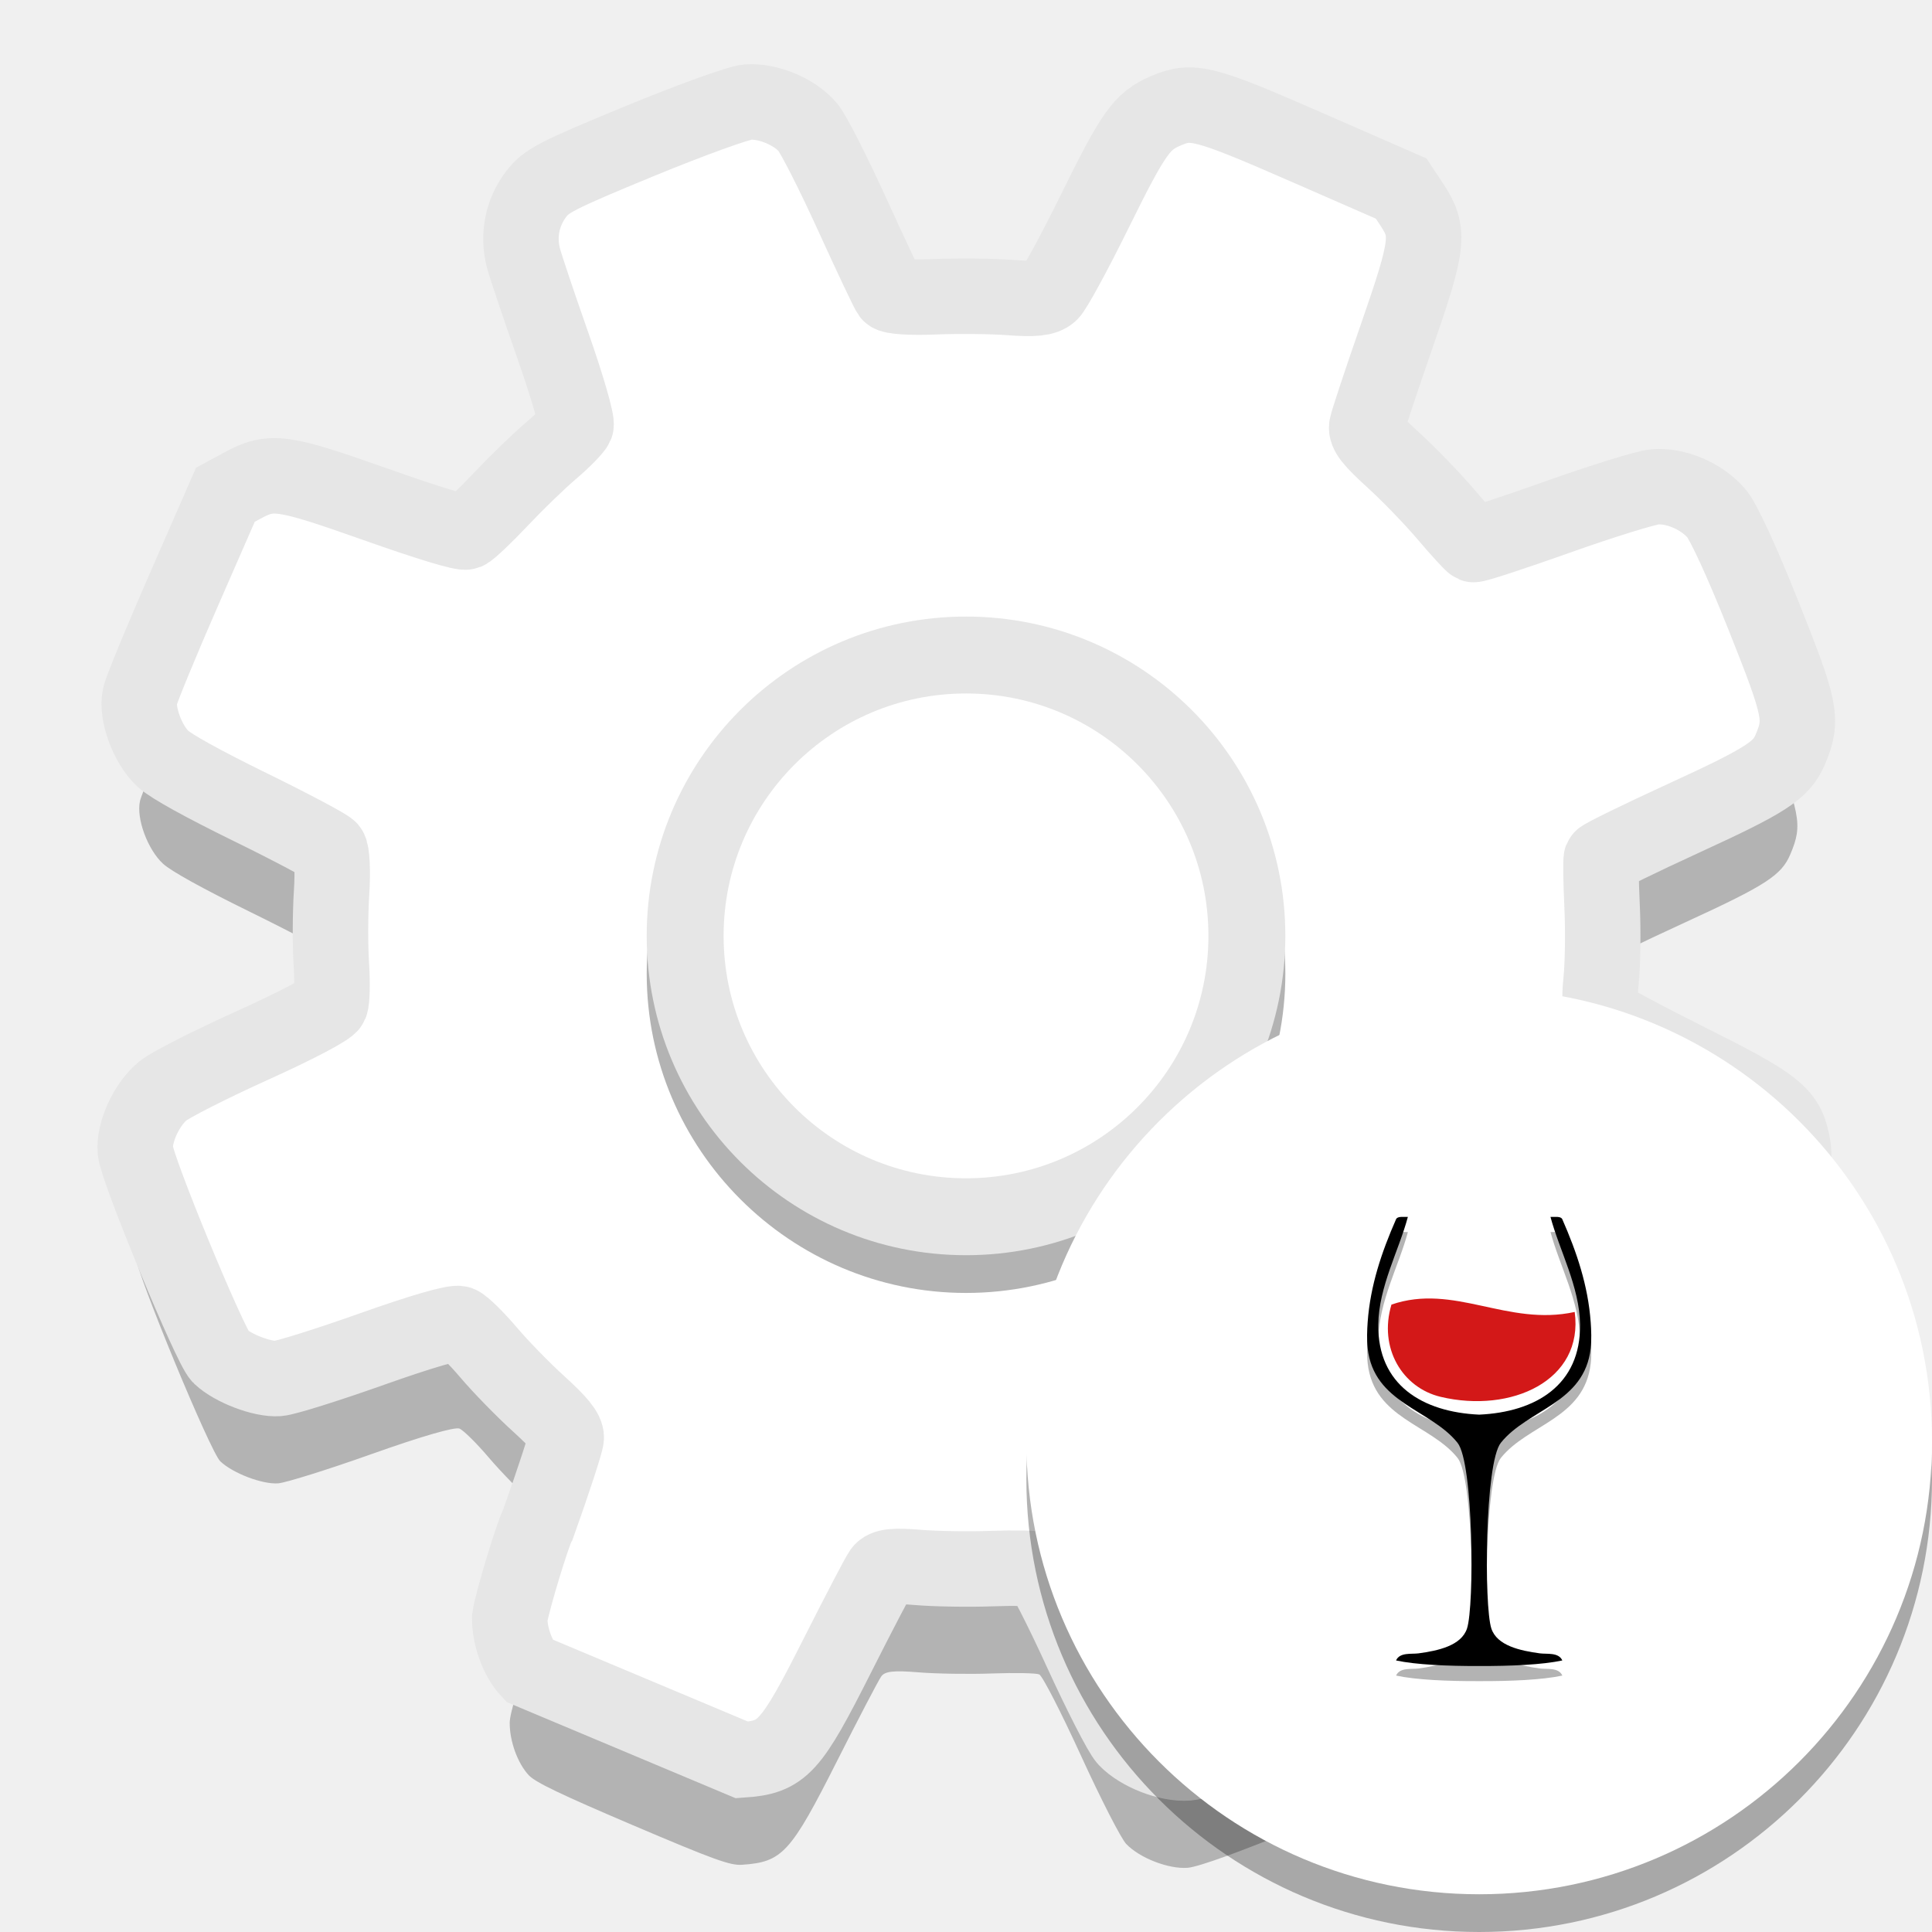
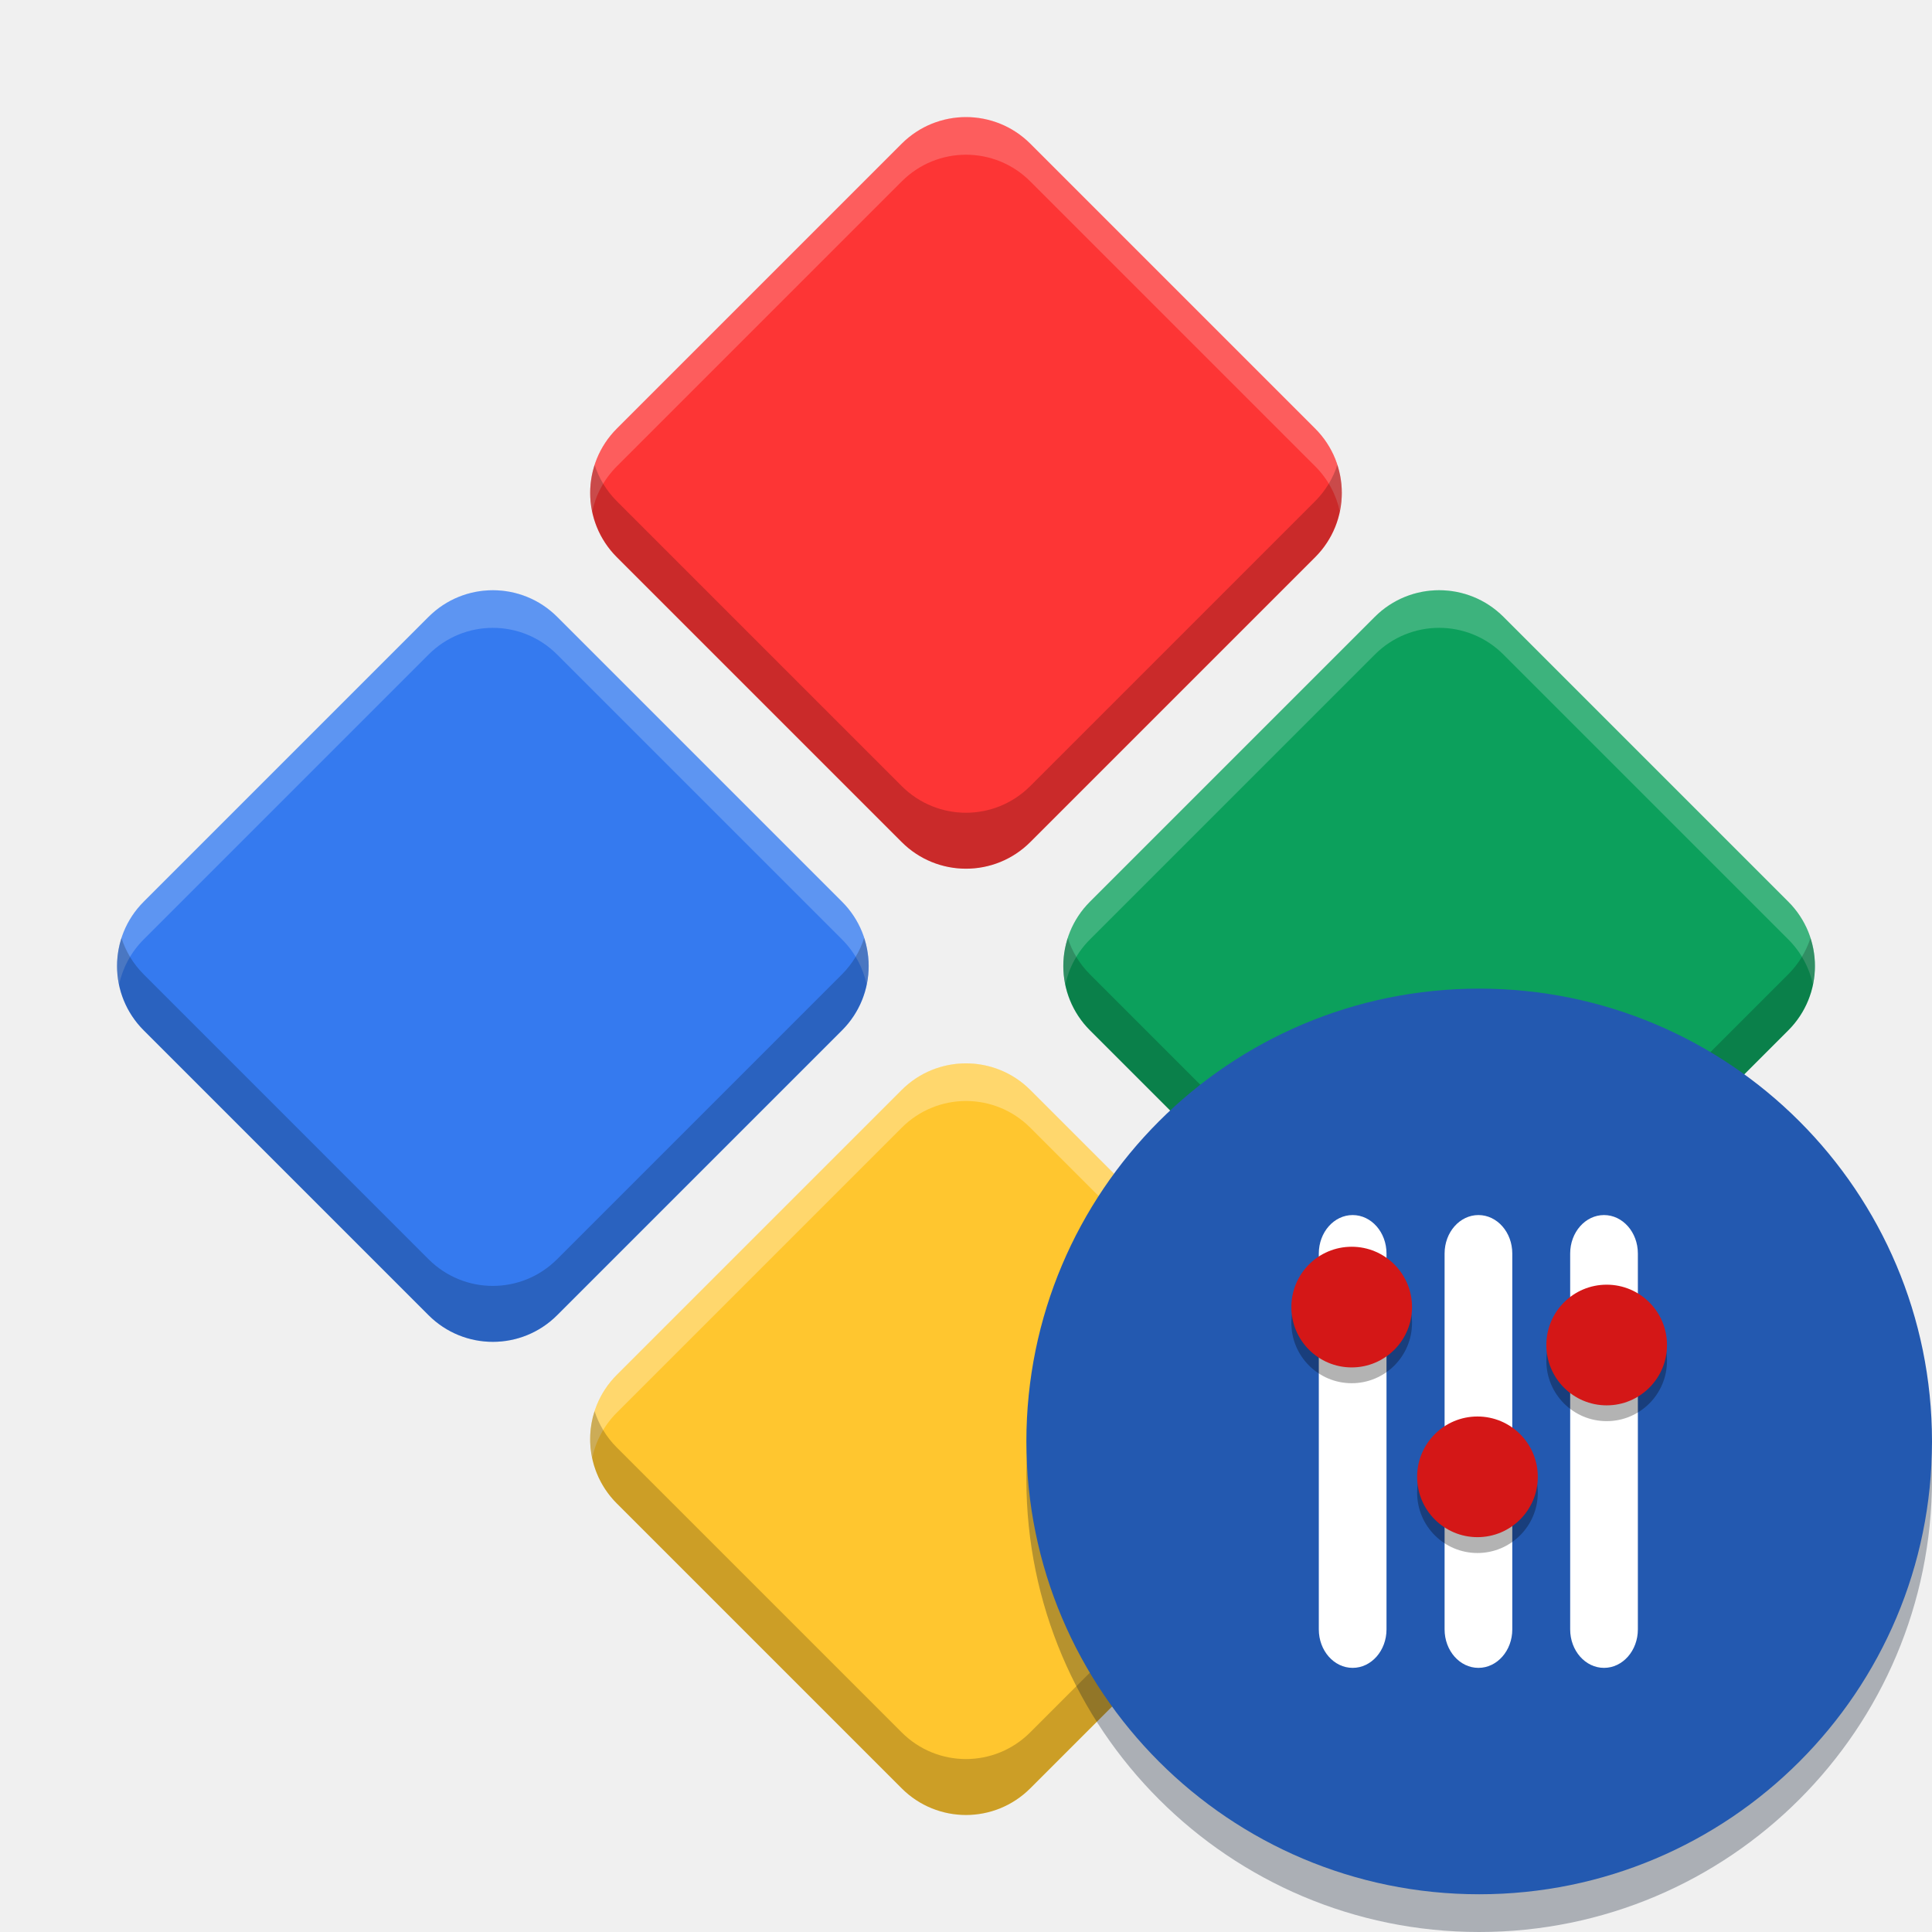
- <svg xmlns="http://www.w3.org/2000/svg" xmlns:xlink="http://www.w3.org/1999/xlink" width="512" height="512" version="1.1" viewBox="0 0 384 384">
-   <defs>
-     <filter id="alpha" x="0%" y="0%" width="100%" height="100%">
-       <feColorMatrix in="SourceGraphic" values="0 0 0 0 1 0 0 0 0 1 0 0 0 0 1 0 0 0 1 0" />
-     </filter>
-     <mask id="c">
-       <g filter="url(#alpha)">
-         <rect width="384" height="384" fill-opacity=".031" />
-       </g>
-     </mask>
-     <mask id="b">
-       <g filter="url(#alpha)">
-         <rect width="384" height="384" fill-opacity=".302" />
-       </g>
-     </mask>
-   </defs>
-   <g transform="translate(.056914 -2.9855)">
-     <path d="m105.05 355.84c-2.227-2.391-3.82-6.766-3.797-10.441 8e-3 -1.895 1.961-8.363 5.578-18.492 3.062-8.57 5.606-16.352 5.656-17.293 0.066-1.246-1.422-3.082-5.496-6.777-3.074-2.789-7.539-7.367-9.922-10.176-2.387-2.812-4.996-5.391-5.805-5.731-0.906-0.383-7.562 1.543-17.379 5.031-8.75 3.109-17.152 5.742-18.668 5.852-3.117 0.23-8.977-2-11.484-4.371-1.992-1.887-16.574-37.184-16.895-40.898-0.316-3.684 2.242-9.238 5.473-11.891 1.473-1.207 9.438-5.254 17.699-8.988 8.895-4.023 15.266-7.371 15.621-8.207 0.328-0.777 0.402-4.422 0.164-8.102-0.238-3.676-0.215-10.055 0.055-14.176 0.266-4.117 0.086-7.973-0.402-8.562-0.488-0.59-7.574-4.352-15.742-8.359-9.5-4.66-15.754-8.121-17.363-9.602-3.059-2.82-5.344-9.012-4.582-12.434 0.305-1.387 4.254-10.969 8.766-21.289l8.211-18.762 3.32-1.801c5.863-3.176 7.871-2.894 26.641 3.734 10.625 3.754 17.203 5.746 17.949 5.441 0.648-0.266 3.711-3.168 6.801-6.445 3.094-3.277 7.606-7.648 10.027-9.707 2.422-2.059 4.644-4.32 4.945-5.019 0.297-0.703-1.777-7.867-4.609-15.918-2.832-8.047-5.469-15.914-5.863-17.477-1.105-4.398-0.207-8.879 2.5-12.496 2.043-2.731 4.121-3.801 20.57-10.586 10.062-4.148 19.734-7.652 21.492-7.785 4.082-0.305 9.418 1.93 12.023 5.035 1.098 1.309 5.047 9.082 8.781 17.281 3.731 8.195 7.098 15.312 7.481 15.816 0.406 0.527 4.184 0.766 8.992 0.566 4.562-0.188 11.238-0.117 14.836 0.156 4.879 0.371 6.926 0.152 8.051-0.855 0.824-0.742 4.793-8.027 8.816-16.191 7.734-15.695 9.363-18.004 14.148-20.062 5.324-2.285 7.578-1.703 28.102 7.269l18.695 8.176 2.113 3.191c3.637 5.488 3.363 7.832-3.031 26.23-3.098 8.91-5.758 16.937-5.914 17.844-0.223 1.277 0.965 2.785 5.25 6.676 3.047 2.766 7.746 7.621 10.441 10.793 2.695 3.168 5.172 5.879 5.508 6.023 0.336 0.141 7.863-2.324 16.73-5.477 8.867-3.152 17.562-5.848 19.328-5.992 4.168-0.336 9.238 1.832 12.203 5.223 1.41 1.609 5.106 9.637 9.426 20.477 7.422 18.602 7.809 20.535 5.301 26.473-1.77 4.203-4.809 6.164-21.145 13.664-8.887 4.078-16.273 7.695-16.418 8.039-0.148 0.348-0.082 4.598 0.141 9.453 0.227 4.852 0.141 11.48-0.191 14.727-0.414 4.031-0.234 6.281 0.555 7.102 0.641 0.66 8.156 4.695 16.703 8.965 16.961 8.473 19.465 10.379 20.645 15.727 1.113 5.055 0.203 8.105-8.082 26.98l-7.926 18.055-3.418 2.129c-6.098 3.797-7.18 3.668-27.043-3.266-9.707-3.387-17.883-6.062-18.172-5.945-0.289 0.117-2.742 2.637-5.449 5.602-2.711 2.965-7.531 7.606-10.719 10.312-3.184 2.707-5.871 5.391-5.973 5.957-0.102 0.57 2.297 8.023 5.332 16.566 3.035 8.539 5.633 17.242 5.777 19.34 0.305 4.453-1.168 8.41-4.258 11.43-2.727 2.664-35.594 16.273-40.145 16.621-3.805 0.293-9.566-1.945-12.23-4.75-1.02-1.074-5.07-8.984-9-17.578-3.93-8.594-7.652-15.844-8.277-16.109-0.621-0.266-4.852-0.348-9.398-0.184-4.547 0.164-11.141 0.059-14.648-0.23-4.848-0.402-6.609-0.211-7.344 0.801-0.535 0.73-4.445 8.215-8.695 16.633-9.344 18.52-10.949 20.273-19.008 20.82-2.336 0.16-5.594-1.023-21.691-7.875-14.25-6.066-19.371-8.523-20.664-9.91zm63.801-72.758c17.859 5.457 35.039 4.695 52.363-2.324 13.203-5.352 23.598-13.23 32.766-24.828 5.746-7.273 13.438-25.453 14.699-34.746 3.828-28.199-6.379-54.484-28.199-72.621-5.082-4.223-6.594-5.062-17.906-9.914-10.836-4.648-13.18-5.414-19.062-6.211-29.371-3.973-58.473 8.645-75.102 32.562-14.941 21.488-17.918 48.625-8.035 73.227 5.176 12.883 14.055 24.488 25.344 33.125 3.219 2.465 8.043 5.356 15.094 9.051 0.562 0.293 4.18 1.5 8.039 2.68zm-4.969-37.09c-15.961-12.535-22.074-33.234-15.391-52.109 4.672-13.195 13.426-22.324 26.418-27.551 23.664-9.52 50.293 1.59 59.777 24.93 7.812 19.227 2.922 39.789-12.613 53.07-13.234 11.312-30 14.191-46.43 7.973-5.594-2.117-8.207-3.519-11.762-6.312zm27.738-9.281c5.773 0.25 15.914-2.754 20.57-6.785 3.289-2.844 4.008-3.949 6.684-10.258 2.844-6.715 1.109-7.352 0.609-12.57-1.012-10.535-6.066-17.801-15.59-22.418-7.652-3.707-13.035-4.035-20.867-1.27-9.934 3.508-16.637 11.395-18.141 21.34-1.305 8.613 0.676 15.672 6.246 22.27 5.191 6.156 11.883 9.324 20.488 9.691z" fill="#b3b3b3" />
-     <path d="m105.05 335c-2.227-2.391-3.82-6.766-3.797-10.441 0.471-3.361 4.834-17.462 5.578-18.496 3.062-8.566 5.606-16.348 5.656-17.289 0.066-1.25-1.422-3.082-5.496-6.781-3.074-2.785-7.539-7.367-9.922-10.176-2.387-2.809-4.996-5.387-5.805-5.727-0.906-0.387-7.562 1.543-17.379 5.027-8.75 3.109-17.152 5.746-18.668 5.856-3.117 0.227-8.977-2.004-11.484-4.375-1.992-1.883-16.574-37.18-16.895-40.895-0.316-3.684 2.242-9.238 5.473-11.891 1.473-1.211 9.438-5.254 17.699-8.992 8.895-4.019 15.266-7.367 15.621-8.207 0.328-0.777 0.402-4.418 0.164-8.098-0.238-3.676-0.215-10.055 0.055-14.176 0.266-4.121 0.086-7.973-0.402-8.566-0.488-0.59-7.574-4.352-15.742-8.355-9.5-4.66-15.754-8.121-17.363-9.602-3.059-2.824-5.344-9.012-4.582-12.434 0.305-1.391 4.254-10.969 8.77-21.289l8.207-18.766 3.32-1.797c5.863-3.176 7.871-2.894 26.641 3.734 10.625 3.754 17.203 5.746 17.949 5.441 0.648-0.27 3.711-3.168 6.801-6.445 3.094-3.281 7.606-7.648 10.027-9.707 2.422-2.059 4.644-4.32 4.945-5.023 0.297-0.703-1.777-7.863-4.609-15.914-2.832-8.051-5.469-15.914-5.863-17.477-1.105-4.398-0.207-8.883 2.5-12.5 2.043-2.731 4.121-3.797 20.57-10.582 10.062-4.148 19.734-7.652 21.492-7.785 4.082-0.305 9.418 1.93 12.023 5.035 1.098 1.305 5.047 9.082 8.781 17.281 3.731 8.195 7.098 15.312 7.481 15.812 0.406 0.531 4.184 0.77 8.992 0.57 4.562-0.188 11.238-0.121 14.836 0.152 4.879 0.371 6.926 0.156 8.051-0.852 0.824-0.746 4.793-8.031 8.816-16.191 7.734-15.695 9.363-18.008 14.148-20.062 5.324-2.289 7.578-1.703 28.102 7.269l18.695 8.172 2.113 3.191c3.637 5.492 3.363 7.832-3.031 26.234-3.098 8.906-5.758 16.937-5.914 17.844-0.223 1.273 0.965 2.781 5.25 6.676 3.047 2.762 7.746 7.621 10.441 10.789 2.695 3.172 5.172 5.883 5.508 6.023 0.336 0.145 7.863-2.32 16.73-5.473 8.867-3.152 17.563-5.848 19.328-5.992 4.168-0.336 9.238 1.832 12.203 5.219 1.41 1.609 5.106 9.641 9.426 20.477 7.422 18.605 7.809 20.539 5.301 26.477-1.77 4.203-4.809 6.164-21.145 13.664-8.887 4.078-16.273 7.695-16.418 8.039-0.148 0.344-0.082 4.598 0.141 9.453 0.227 4.852 0.141 11.48-0.191 14.723-0.414 4.035-0.234 6.285 0.555 7.106 0.641 0.66 8.156 4.691 16.703 8.965 16.961 8.473 19.465 10.379 20.645 15.727 1.113 5.055 0.203 8.102-8.082 26.98l-7.926 18.055-3.418 2.129c-6.098 3.797-7.18 3.668-27.043-3.266-9.707-3.387-17.883-6.062-18.172-5.949-0.289 0.117-2.742 2.641-5.449 5.606-2.711 2.965-7.531 7.606-10.719 10.312-3.184 2.707-5.871 5.387-5.973 5.957-0.102 0.57 2.297 8.023 5.332 16.562 3.035 8.543 5.633 17.246 5.777 19.344 0.305 4.453-1.168 8.41-4.258 11.43-2.727 2.664-35.594 16.273-40.145 16.621-3.805 0.293-9.566-1.945-12.23-4.75-1.02-1.074-5.07-8.984-9-17.578-3.93-8.594-7.652-15.844-8.277-16.109-0.621-0.266-4.852-0.352-9.398-0.188-4.547 0.168-11.141 0.062-14.648-0.227-4.848-0.402-6.609-0.211-7.344 0.797-0.535 0.73-4.445 8.219-8.695 16.637-9.344 18.516-10.949 20.273-19.008 20.82z" fill="#fff" stroke="#e6e6e6" stroke-width="15" />
-     <path d="m191.95 133.03c-34.963 0-63.469 28.506-63.469 63.469s28.506 63.469 63.469 63.469 63.467-28.506 63.467-63.469-28.504-63.469-63.467-63.469z" color="#000000" color-rendering="auto" dominant-baseline="auto" image-rendering="auto" opacity=".3" shape-rendering="auto" solid-color="#000000" style="font-feature-settings:normal;font-variant-alternates:normal;font-variant-caps:normal;font-variant-ligatures:normal;font-variant-numeric:normal;font-variant-position:normal;isolation:auto;mix-blend-mode:normal;shape-padding:0;text-decoration-color:#000000;text-decoration-line:none;text-decoration-style:solid;text-indent:0;text-orientation:mixed;text-transform:none;white-space:normal" />
-     <path d="m247.77 189c0 30.832-24.992 55.824-55.824 55.824s-55.824-24.992-55.824-55.824 24.992-55.824 55.824-55.824 55.824 24.992 55.824 55.824z" fill="#fff" stroke="#e6e6e6" stroke-width="15.287" />
+ <svg xmlns="http://www.w3.org/2000/svg" width="512" height="512" version="1.1" viewBox="0 0 384 384">
+   <g transform="translate(.00039003 -.0031224)">
+     <rect transform="rotate(45)" x="279.92" y="-124.6" width="116.22" height="116.22" rx="18.071" ry="18.071" fill="#0ba05c" fill-opacity=".996" stroke-width="1.11" />
+     <rect transform="rotate(45)" x="146.93" y="-124.6" width="116.22" height="116.22" rx="18.071" ry="18.071" fill="#fd3535" stroke-width="1.11" />
+     <rect transform="rotate(45)" x="279.92" y="8.393" width="116.22" height="116.22" rx="18.071" ry="18.071" fill="#ffc62f" stroke-width="1.11" />
+     <rect transform="rotate(45)" x="146.93" y="8.393" width="116.22" height="116.22" rx="18.071" ry="18.071" fill="#357aef" stroke-width="1.11" />
+     <path transform="scale(.75)" d="m256 281.77c-6.159 0-12.32 2.362-17.039 7.082l-75.492 75.492c-5.993 5.993-8.151 14.302-6.531 21.988 0.942-4.383 3.116-8.559 6.535-11.979l75.492-75.492c4.719-4.719 10.878-7.08 17.037-7.08 6.159 0 12.32 2.361 17.039 7.08l75.492 75.492c3.415 3.415 5.587 7.585 6.531 11.963 1.614-7.683-0.544-15.985-6.533-21.973l-75.494-75.492c-4.719-4.72-10.878-7.082-17.037-7.082z" fill="#fff" fill-opacity=".996" opacity=".3" />
+     <path transform="scale(.75)" d="m381.38 156.38c-6.159 0-12.318 2.359-17.037 7.078l-75.494 75.492c-5.995 5.995-8.152 14.307-6.529 21.996 0.941-4.386 3.116-8.565 6.537-11.986l75.492-75.492c4.72-4.719 10.88-7.08 17.039-7.08 6.159 0 12.318 2.361 17.037 7.08l75.492 75.492c3.411 3.411 5.584 7.577 6.529 11.949 1.608-7.679-0.552-15.974-6.537-21.959l-75.494-75.492c-4.72-4.72-10.876-7.078-17.035-7.078z" fill="#fff" fill-opacity=".996" opacity=".2" />
+     <path transform="scale(.75)" d="m130.61 156.38c-6.159 0-12.318 2.359-17.037 7.078l-75.492 75.492c-5.991 5.991-8.149 14.297-6.531 21.982 0.943-4.38 3.116-8.554 6.533-11.971l75.492-75.492c4.719-4.719 10.878-7.08 17.037-7.08 6.159 0 12.32 2.361 17.039 7.08l75.492 75.492c3.416 3.416 5.59 7.587 6.533 11.965 1.615-7.684-0.545-15.988-6.535-21.977l-75.494-75.492c-4.719-4.72-10.878-7.078-17.037-7.078z" fill="#fff" fill-opacity=".996" opacity=".2" />
+     <path transform="scale(.75)" d="m256 30.996c-6.159 0-12.32 2.361-17.039 7.08l-75.492 75.492c-5.994 5.994-8.154 14.304-6.531 21.992 0.941-4.385 3.116-8.564 6.537-11.984l75.492-75.492c4.719-4.719 10.88-7.08 17.039-7.08 6.159 0 12.318 2.361 17.037 7.08l75.492 75.492c3.414 3.414 5.587 7.583 6.531 11.959 1.612-7.682-0.547-15.98-6.535-21.967l-75.494-75.492c-4.719-4.72-10.878-7.08-17.037-7.08z" fill="#fff" fill-opacity=".996" opacity=".2" />
+     <path d="m118.18 92.396c-2.026 6.247-0.564 13.36 4.416 18.339l56.62 56.62c7.079 7.079 18.478 7.079 25.557 0l56.62-56.62c4.98-4.98 6.44-12.092 4.414-18.339-0.854 2.634-2.314 5.118-4.414 7.218l-56.62 56.62c-7.079 7.079-18.478 7.079-25.557 0l-56.62-56.62c-2.1-2.1-3.562-4.584-4.416-7.218zm-94.042 94.044c-2.025 6.247-0.563 13.36 4.416 18.339l56.618 56.62c7.079 7.079 18.478 7.079 25.557 0l56.62-56.62c4.979-4.979 6.439-12.092 4.414-18.339-0.854 2.634-2.314 5.118-4.414 7.218l-56.62 56.62c-7.079 7.079-18.478 7.079-25.557 0l-56.618-56.62c-2.1-2.099-3.562-4.584-4.416-7.218zm188.08 0c-2.025 6.247-0.565 13.36 4.414 18.339l56.62 56.62c7.079 7.079 18.476 7.079 25.555 0l56.62-56.62c4.979-4.979 6.441-12.092 4.416-18.339-0.854 2.634-2.316 5.118-4.416 7.218l-56.62 56.62c-7.079 7.079-18.476 7.079-25.555 0l-56.62-56.62c-2.1-2.099-3.56-4.584-4.414-7.218zm-94.044 94.044c-2.025 6.247-0.565 13.358 4.414 18.337l56.62 56.62c7.079 7.079 18.478 7.079 25.557 0l56.62-56.62c4.979-4.979 6.441-12.09 4.416-18.337-0.854 2.634-2.316 5.116-4.416 7.216l-56.62 56.62c-7.079 7.079-18.478 7.079-25.557 0l-56.62-56.62c-2.099-2.099-3.56-4.582-4.414-7.216z" opacity=".2" stroke-width="1.112" />
  </g>
-   <g transform="translate(-7.137 .42595)">
-     <use width="100%" height="100%" mask="url(#c)" xlink:href="#surface5" />
-     <use width="100%" height="100%" mask="url(#b)" xlink:href="#a" />
-   </g>
-   <use transform="translate(-328.44,51.562)" width="100%" height="100%" mask="url(#b)" xlink:href="#a" />
-   <path d="m384 294c0 49.706-40.294 90-90 90s-90-40.294-90-90 40.294-90 90-90 90 40.294 90 90z" opacity=".3" stroke-width=".974" />
-   <path d="m384 286.5c0 49.706-40.294 90-90 90s-90-40.294-90-90 40.294-90 90-90 90 40.294 90 90z" fill="#fff" stroke-width=".974" />
-   <path d="m316.17 265.8c-0.524-7.308-2.794-13.963-5.641-20.452-0.286-0.654-1.446-0.436-2.351-0.471 1.769 6.648 5.78 13.837 5.877 21.394 0.155 12.003-8.791 17.397-20.052 17.905-11.261-0.508-20.205-5.902-20.05-17.905 0.097-7.558 4.108-14.746 5.877-21.394-0.905 0.035-2.064-0.182-2.351 0.471-2.847 6.489-5.117 13.143-5.641 20.452-0.111 1.561-0.185 3.514 0 5.172 1.231 11.007 12.499 12.091 17.866 18.805 3.196 3.999 3.355 32.459 1.882 36.909-1.134 3.424-5.764 4.413-9.638 4.937-1.413 0.192-3.727-0.252-4.468 1.411 3.962 0.852 10.29 1.129 16.524 1.104 6.237 0.025 12.564-0.252 16.526-1.104-0.741-1.663-3.055-1.219-4.468-1.411-3.875-0.524-8.505-1.512-9.638-4.937-1.473-4.45-1.314-32.91 1.882-36.909 5.366-6.715 16.635-7.798 17.866-18.805 0.185-1.658 0.111-3.611 0-5.172" opacity=".3" stroke-width=".591" />
-   <g transform="translate(7.7136,-16.216)">
-     <path d="m308.45 279.01c-0.524-7.308-2.794-13.963-5.641-20.452-0.286-0.654-1.446-0.436-2.351-0.471 1.769 6.648 5.78 13.837 5.877 21.394 0.155 12.003-8.791 17.397-20.052 17.905-11.261-0.508-20.205-5.902-20.05-17.905 0.097-7.558 4.108-14.746 5.877-21.394-0.905 0.035-2.064-0.182-2.351 0.471-2.847 6.489-5.117 13.143-5.641 20.452-0.111 1.561-0.185 3.514 0 5.172 1.231 11.007 12.499 12.091 17.866 18.805 3.196 3.999 3.355 32.459 1.882 36.909-1.134 3.424-5.764 4.413-9.638 4.937-1.413 0.192-3.727-0.252-4.468 1.411 3.962 0.852 10.29 1.129 16.524 1.104 6.237 0.025 12.564-0.252 16.526-1.104-0.741-1.663-3.055-1.219-4.468-1.411-3.875-0.524-8.505-1.512-9.638-4.937-1.473-4.45-1.314-32.91 1.882-36.909 5.366-6.715 16.635-7.798 17.866-18.805 0.185-1.658 0.111-3.611 0-5.172" stroke-width=".591" />
-     <path d="m305.27 276.98c1.851 13.638-12.643 20.197-26.645 16.869-7.603-1.809-12.366-9.691-9.777-18.336 12.476-4.288 23.012 4.393 36.423 1.466" fill="#d31818" fill-rule="evenodd" stroke-width=".596" />
+   <path d="m384 294c0 49.706-40.294 90-90 90s-90-40.294-90-90 40.294-90 90-90 90 40.294 90 90z" fill="#09172d" opacity=".3" stroke-width=".974" />
+   <path d="m384 286.5c0 49.706-40.294 90-90 90s-90-40.294-90-90 40.294-90 90-90 90 40.294 90 90z" fill="#2359b0" stroke-width=".974" />
+   <g transform="translate(28.31 -15.268)" stroke-width=".699">
+     <path d="m290.5 256.77c3.718 0 6.729 3.423 6.729 7.647v74.706c0 4.223-3.011 7.647-6.729 7.647-3.715 0-6.726-3.423-6.726-7.647v-74.706c0-4.223 3.011-7.647 6.726-7.647z" fill="#fff" fill-rule="evenodd" />
+     <path d="m303.02 285.74c0-6.622-5.368-11.991-11.991-11.991-6.622 0-11.991 5.368-11.991 11.991s5.368 11.993 11.991 11.993c6.622 0 11.991-5.371 11.991-11.993z" opacity=".3" />
+     <path d="m303.02 282.6c0-6.622-5.368-11.991-11.991-11.991-6.622 0-11.991 5.368-11.991 11.991 0 6.622 5.368 11.993 11.991 11.993 6.622 0 11.991-5.371 11.991-11.993z" fill="#d41717" />
+     <path d="m265.54 256.77c3.718 0 6.729 3.423 6.729 7.647v74.706c0 4.223-3.011 7.647-6.729 7.647-3.715 0-6.726-3.423-6.726-7.647v-74.706c0-4.223 3.011-7.647 6.726-7.647z" fill="#fff" fill-rule="evenodd" />
+     <path d="m277.34 311.95c0-6.625-5.368-11.993-11.993-11.993-6.622 0-11.991 5.368-11.991 11.993 0 6.622 5.368 11.991 11.991 11.991 6.625 0 11.993-5.368 11.993-11.991z" opacity=".3" />
+     <path d="m277.34 308.8c0-6.625-5.368-11.993-11.993-11.993-6.622 0-11.991 5.368-11.991 11.993 0 6.622 5.368 11.991 11.991 11.991 6.625 0 11.993-5.368 11.993-11.991z" fill="#d41717" />
+     <path d="m240.54 256.77c3.718 0 6.729 3.423 6.729 7.647v74.706c0 4.223-3.011 7.647-6.729 7.647-3.715 0-6.726-3.423-6.726-7.647v-74.706c0-4.223 3.011-7.647 6.726-7.647z" fill="#fff" fill-rule="evenodd" />
+     <path d="m252.34 278.2c0-6.622-5.368-11.991-11.991-11.991-6.625 0-11.993 5.368-11.993 11.991 0 6.625 5.368 11.993 11.993 11.993 6.622 0 11.991-5.368 11.991-11.993z" opacity=".3" />
+     <path d="m252.34 275.06c0-6.622-5.368-11.991-11.991-11.991-6.625 0-11.993 5.368-11.993 11.991 0 6.625 5.368 11.993 11.993 11.993 6.622 0 11.991-5.368 11.991-11.993z" fill="#d41717" />
  </g>
</svg>
